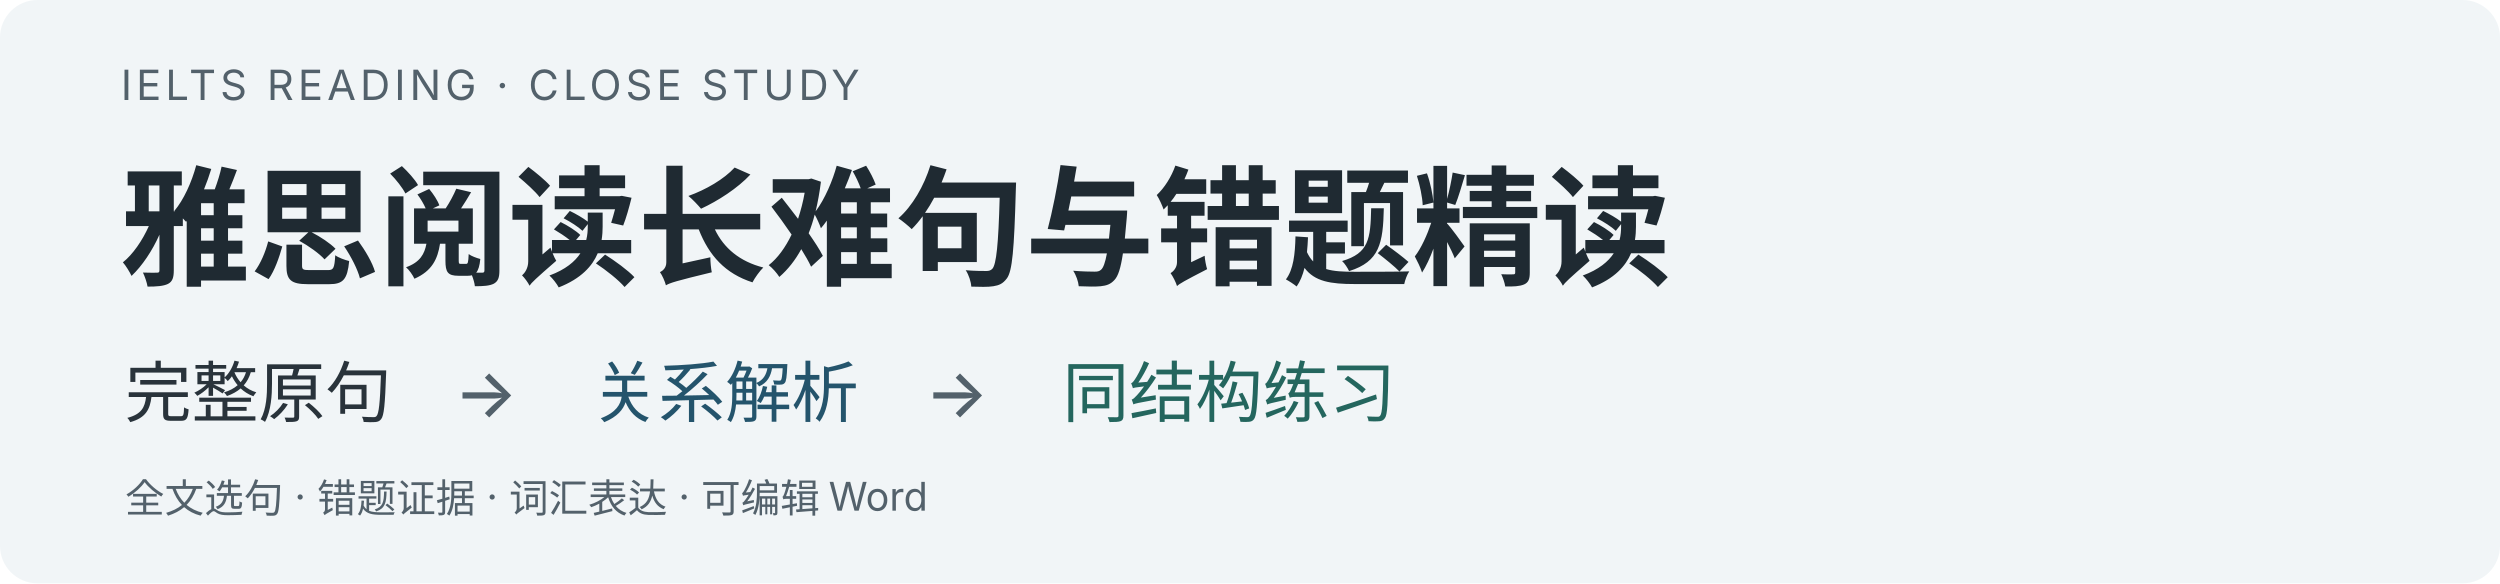
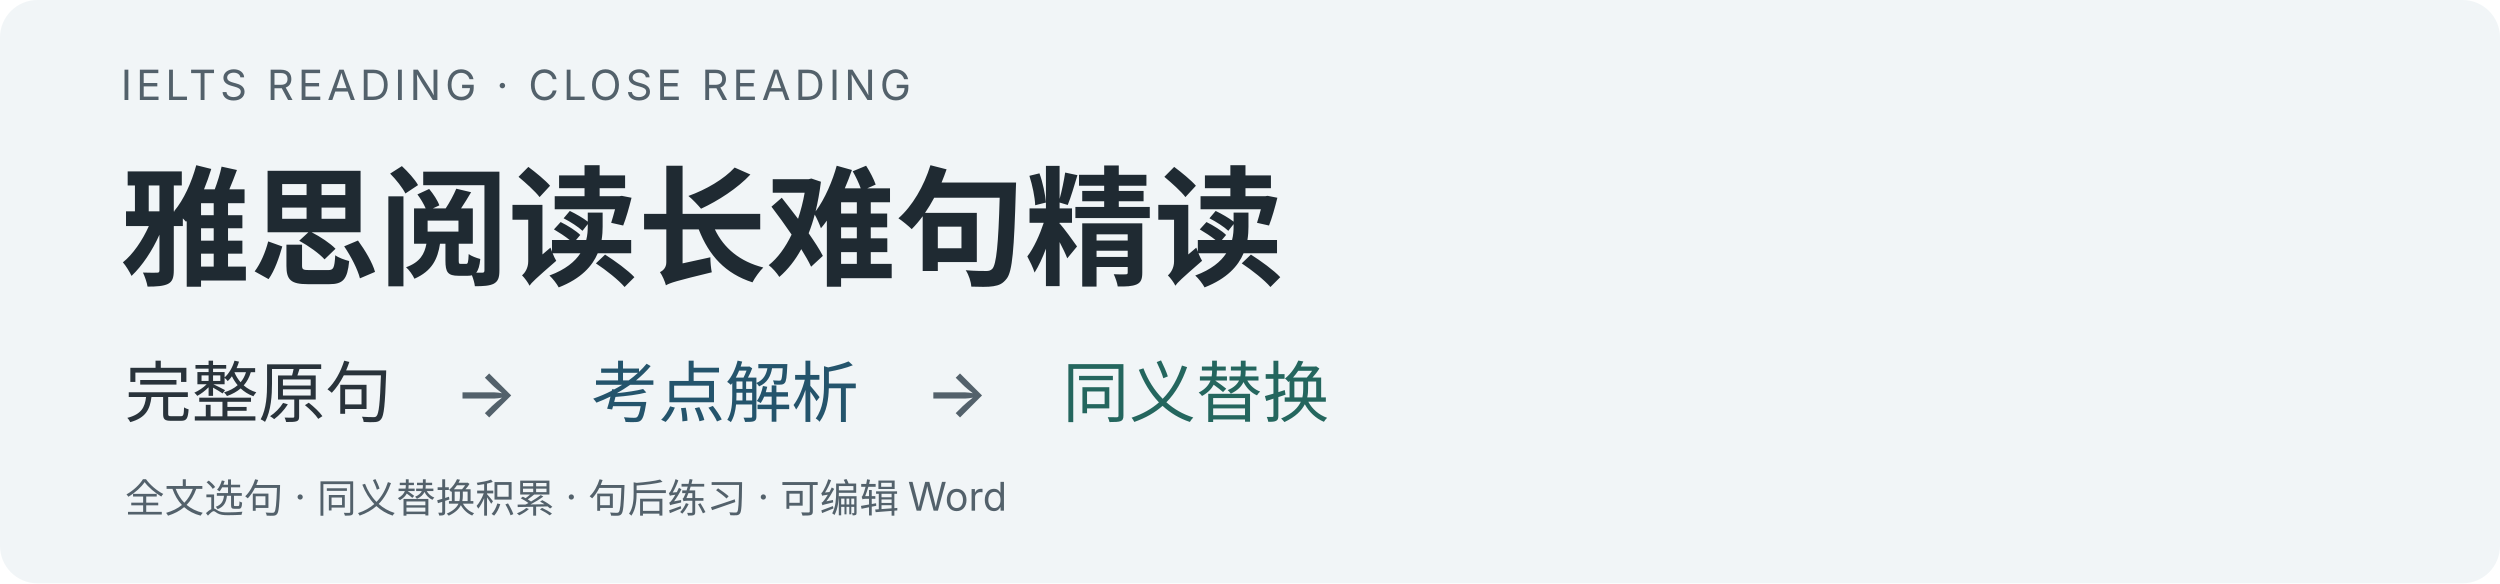
<svg xmlns="http://www.w3.org/2000/svg" width="1200" height="280" viewBox="0 0 1200 280" role="img" aria-labelledby="title desc">
  <rect width="1200" height="280" rx="18" fill="#F1F5F7" />
  <g font-family="-apple-system, BlinkMacSystemFont, 'Segoe UI', 'Hiragino Sans GB', 'PingFang SC', sans-serif">
-     <text x="58" y="48" font-size="20" letter-spacing="2" fill="#53616B">IELTS READING · CLOSE STUDY</text>
-     <text x="58" y="132" font-size="62" font-weight="700" fill="#1F2A32">雅思阅读长难句与错题精读</text>
+     <text x="58" y="48" font-size="20" letter-spacing="2" fill="#53616B">IELTS READING · CLOSE READING</text>
+     <text x="58" y="132" font-size="62" font-weight="700" fill="#1F2A32">雅思阅读长难句精读</text>
    <g font-size="32" font-weight="500">
      <text x="60" y="200" fill="#29333B">完整原句</text>
      <text x="218" y="200" fill="#53616B">→</text>
-       <text x="284" y="200" fill="#24546C">关系解析</text>
+       <text x="284" y="200" fill="#24546C">考点解析</text>
      <text x="444" y="200" fill="#53616B">→</text>
-       <text x="510" y="200" fill="#24665E">同结构练习</text>
+       <text x="510" y="200" fill="#24665E">同义替换</text>
    </g>
-     <text x="60" y="246" font-size="19" fill="#53616B">全文选句 · 错题证据 · 词汇表达 · 可编辑 Word</text>
+     <text x="60" y="246" font-size="19" fill="#53616B">全文选句 · 同义替换积累 · 句后练习 · 可编辑 Word</text>
  </g>
</svg>
